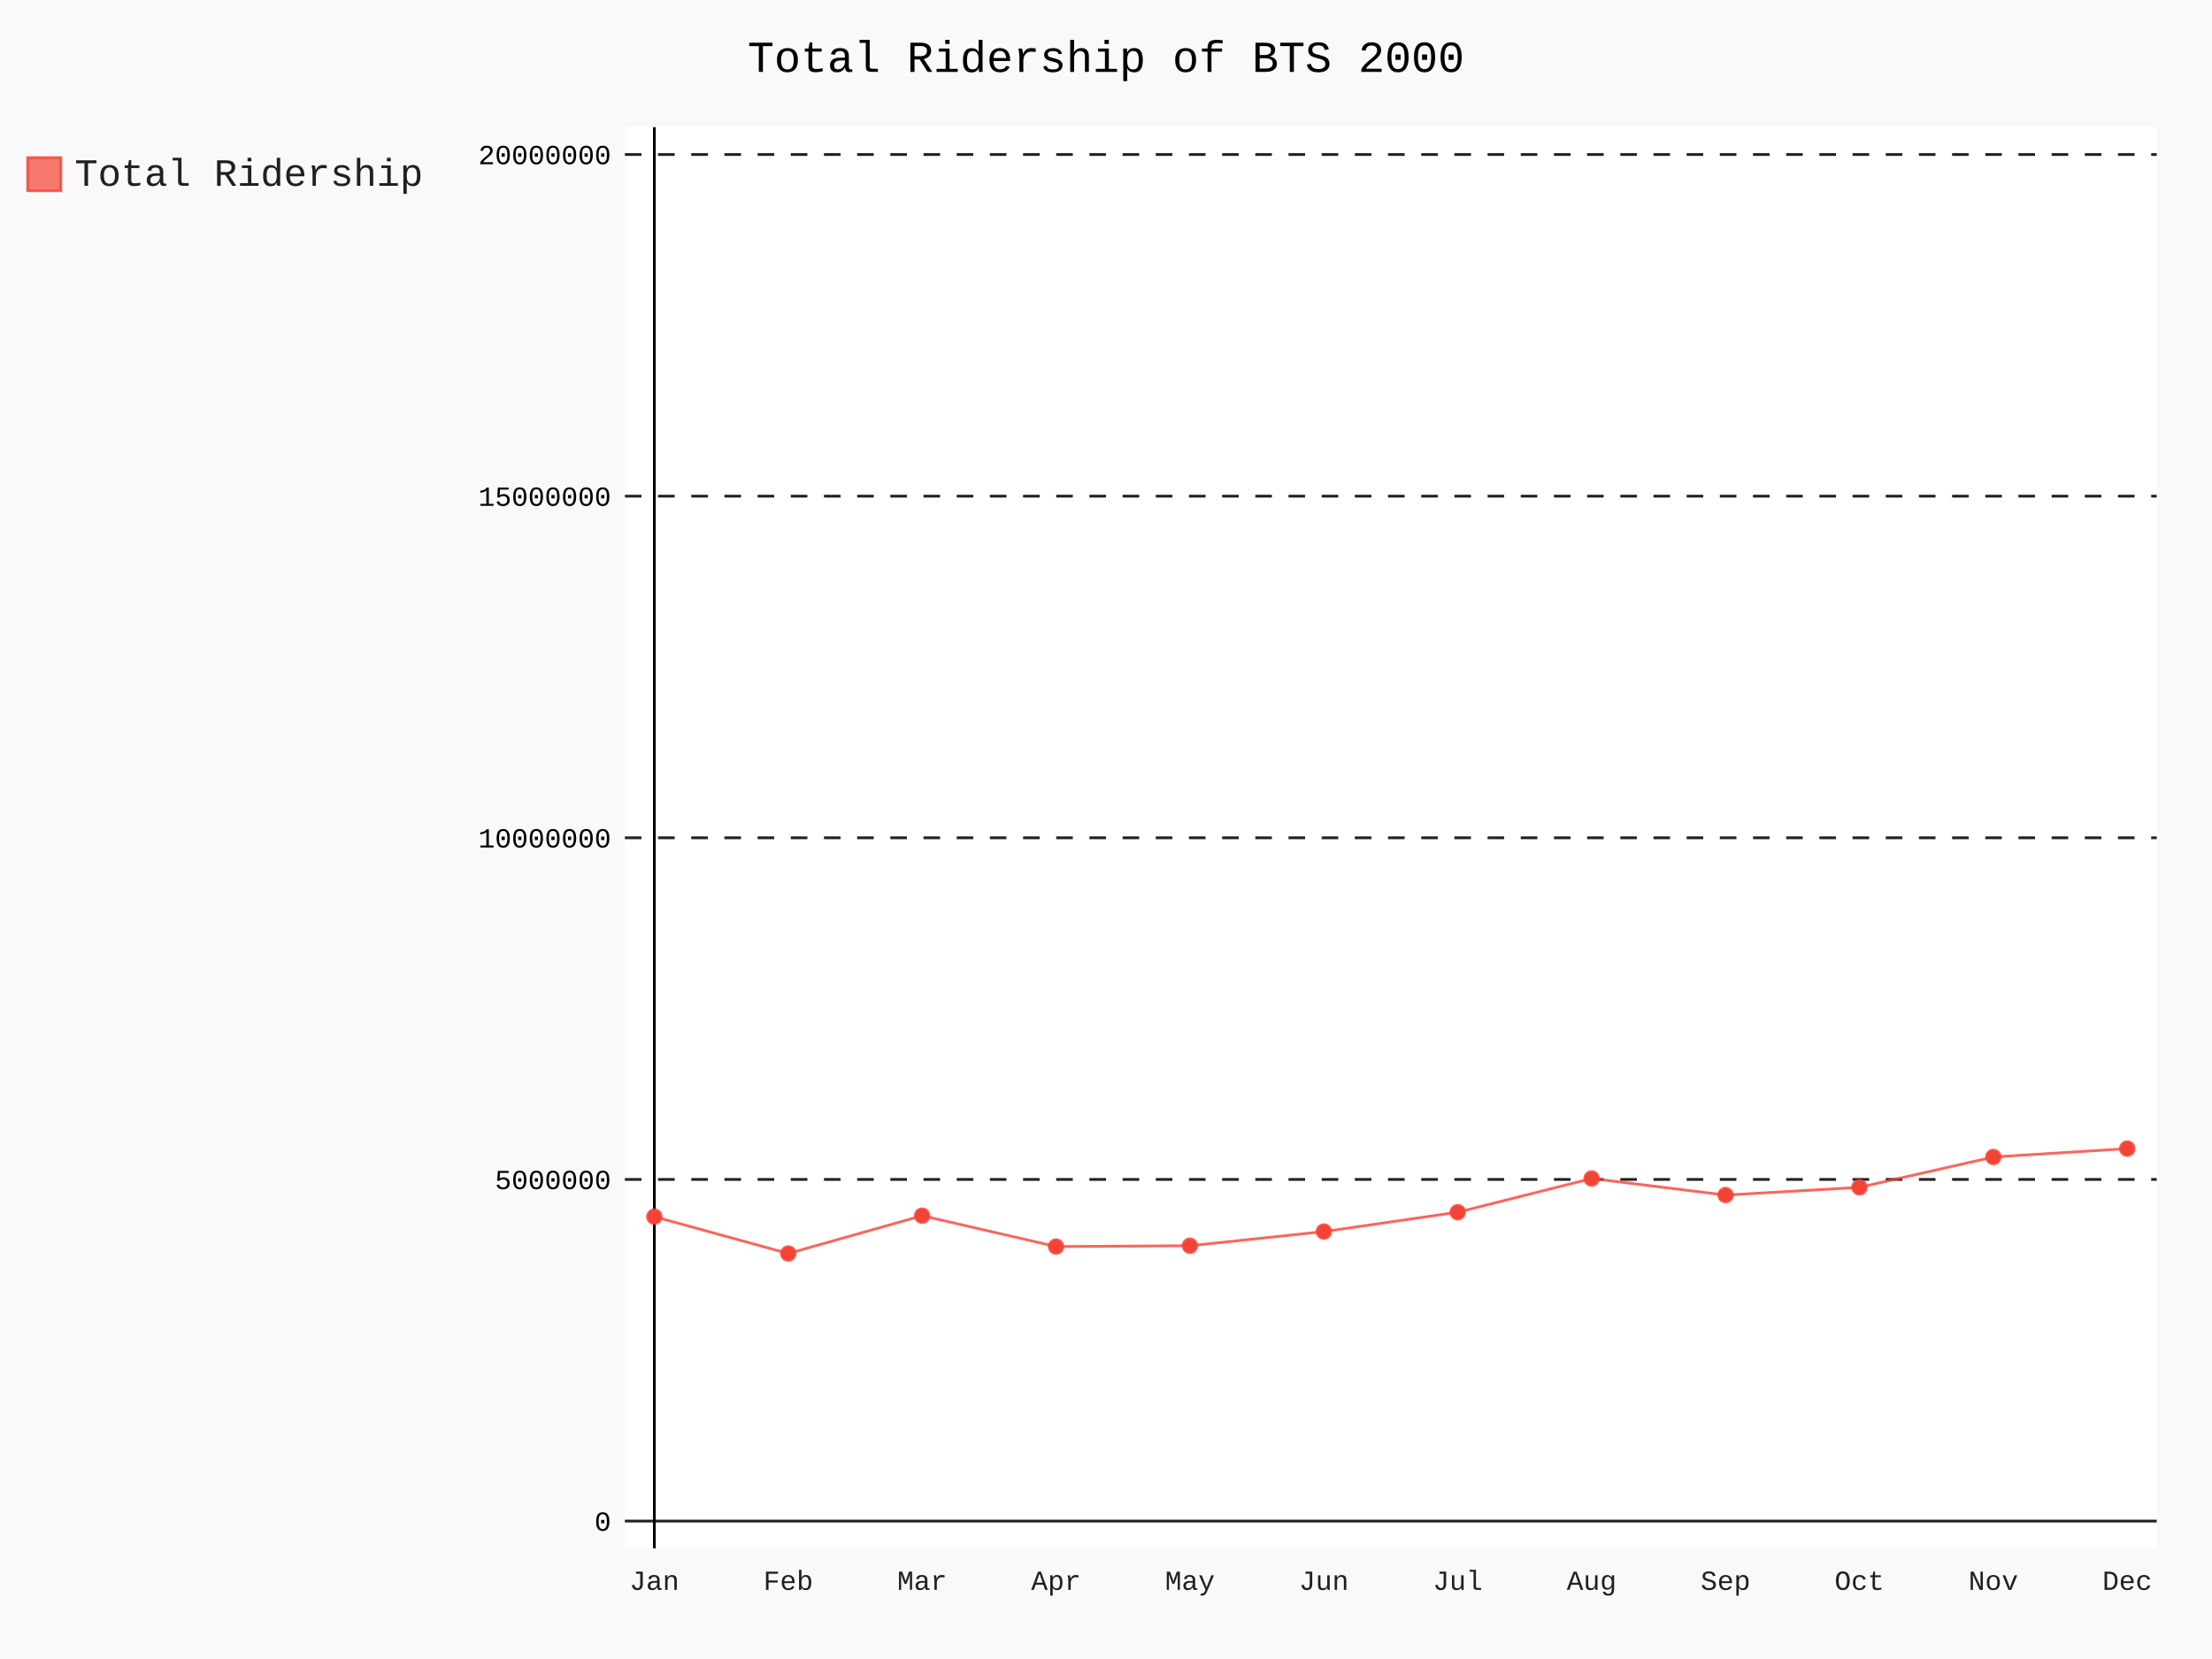
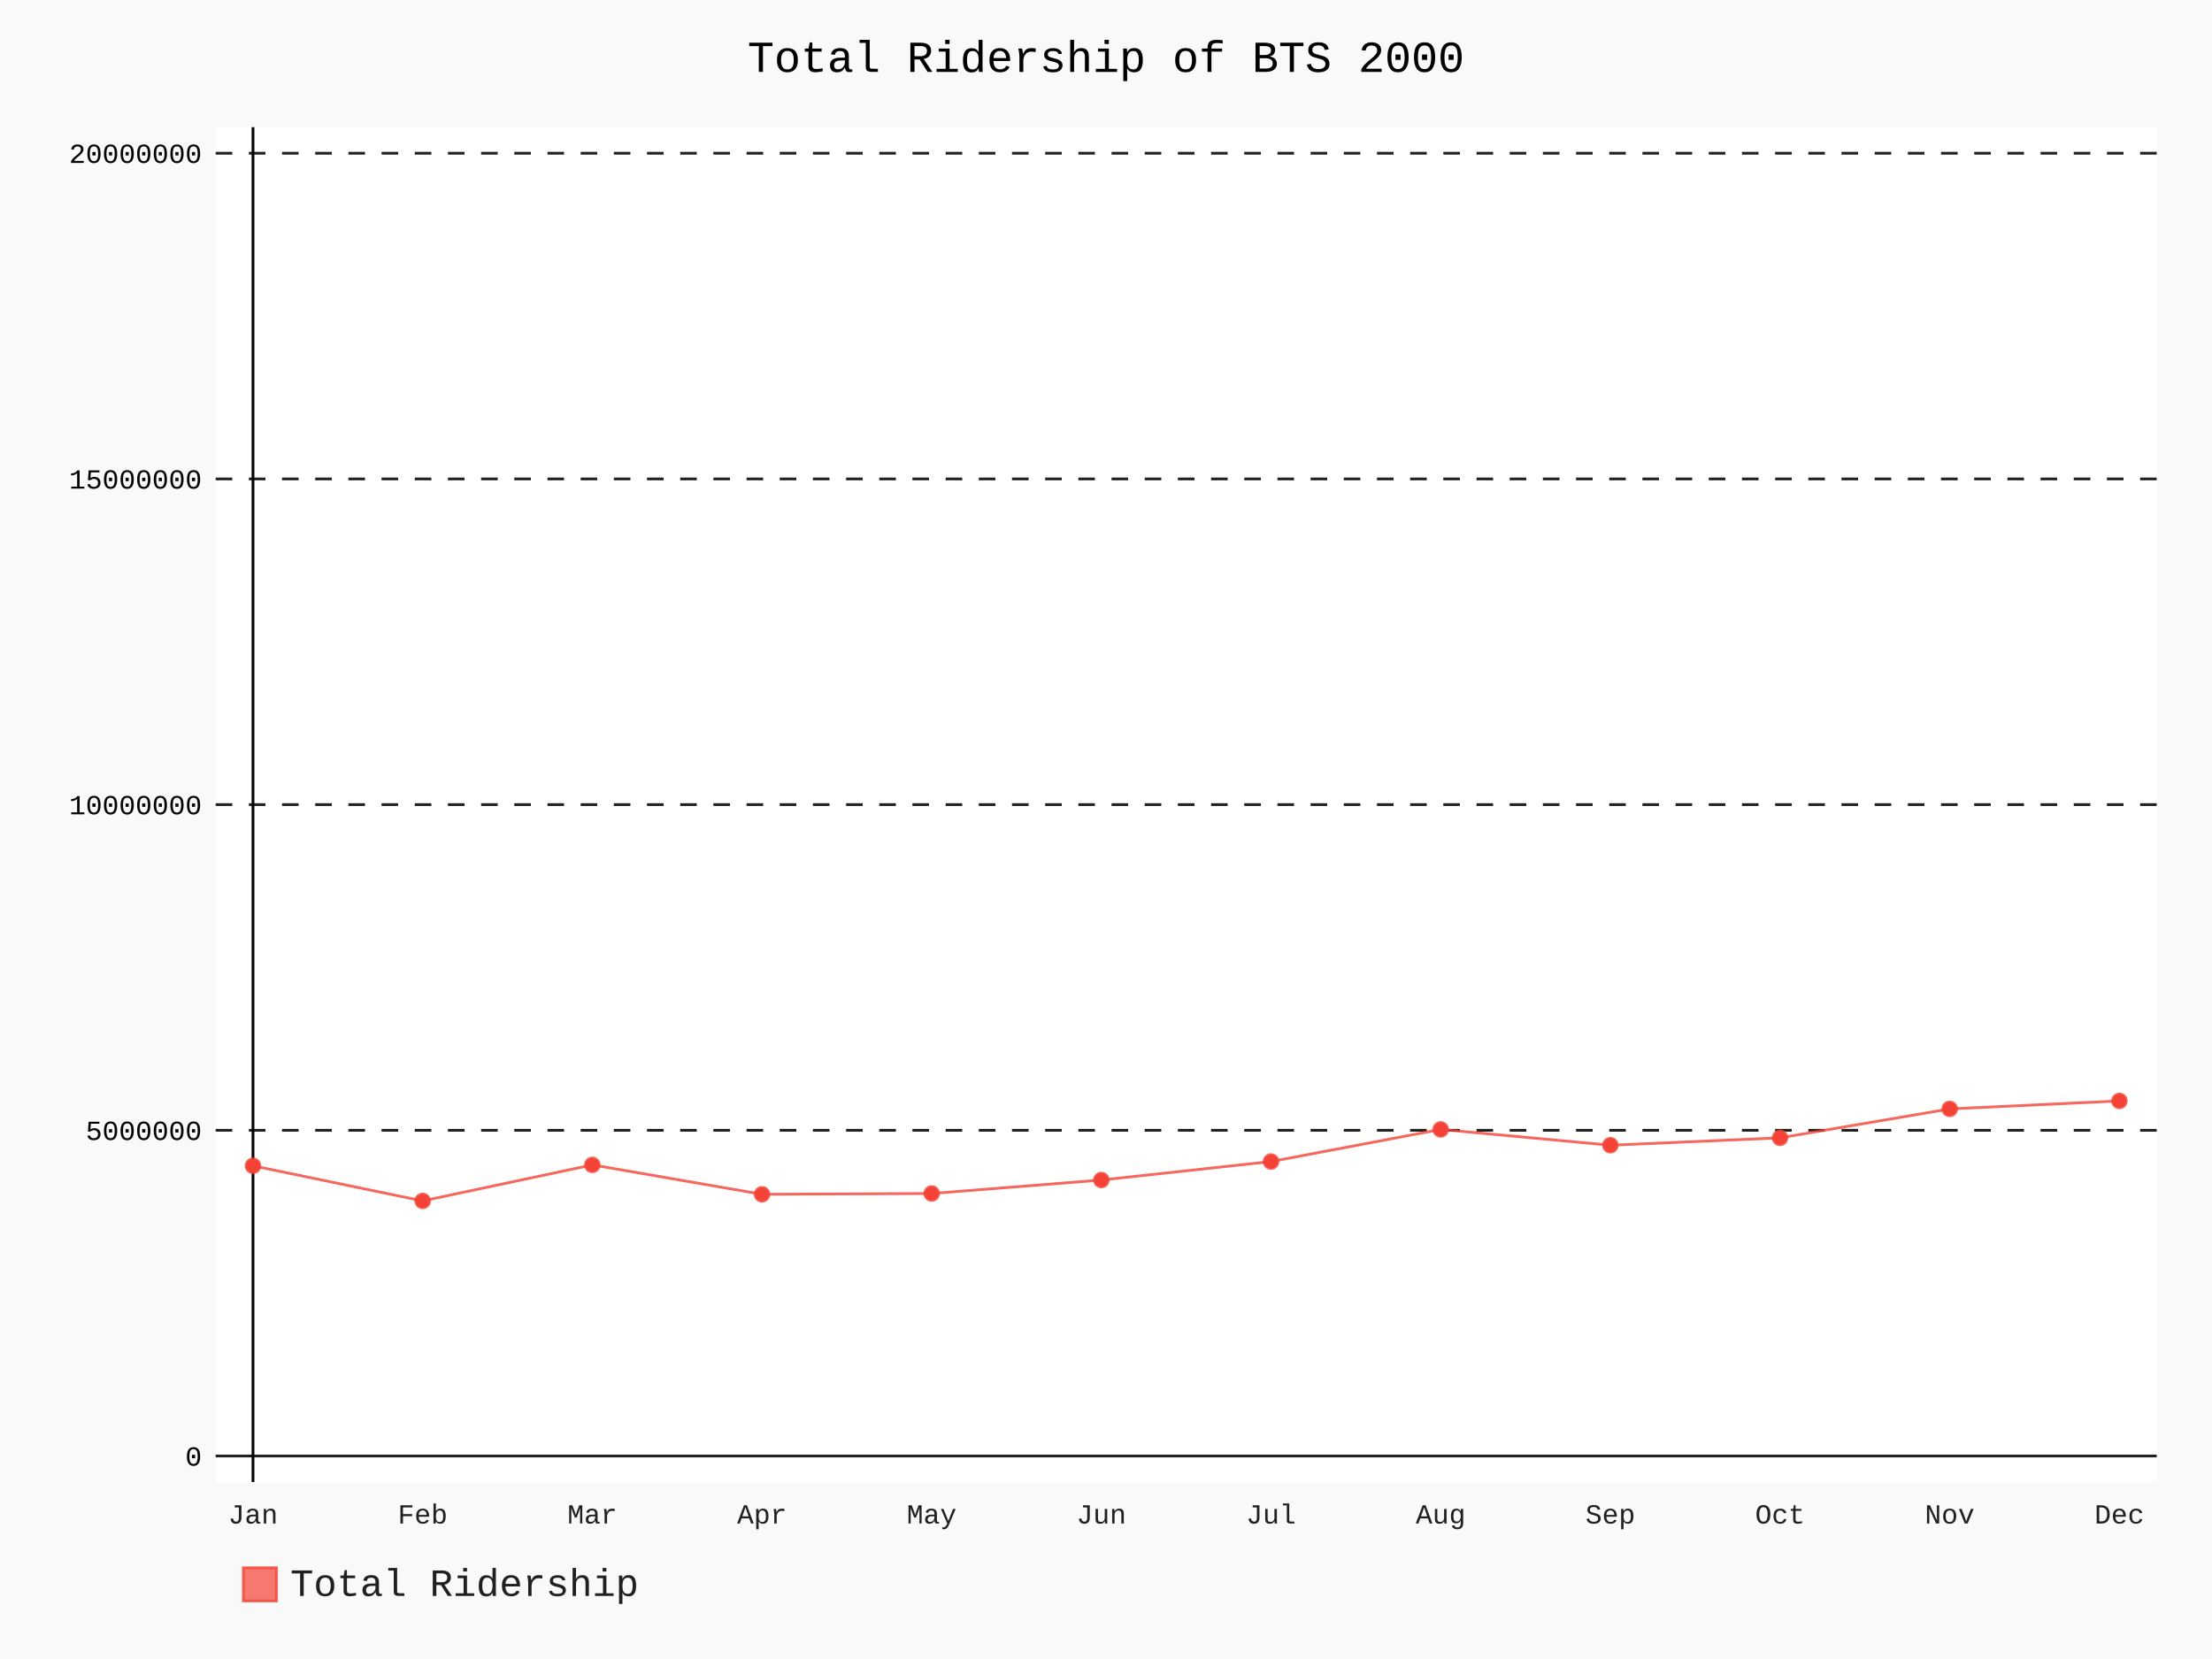
- <svg xmlns="http://www.w3.org/2000/svg" class="pygal-chart" id="chart-9cbae66d-8968-42ad-8c2d-bd5a664b7379" viewBox="0 0 800 600">
+ <svg xmlns="http://www.w3.org/2000/svg" class="pygal-chart" id="chart-7c2570ad-3e44-4966-856b-3fce9b288c51" viewBox="0 0 800 600">
  <defs>
-     <style type="text/css">#chart-9cbae66d-8968-42ad-8c2d-bd5a664b7379{-webkit-user-select:none;-webkit-font-smoothing:antialiased;font-family:Consolas,"Liberation Mono",Menlo,Courier,monospace}#chart-9cbae66d-8968-42ad-8c2d-bd5a664b7379 .title{font-family:Consolas,"Liberation Mono",Menlo,Courier,monospace;font-size:16px}#chart-9cbae66d-8968-42ad-8c2d-bd5a664b7379 .legends .legend text{font-family:Consolas,"Liberation Mono",Menlo,Courier,monospace;font-size:14px}#chart-9cbae66d-8968-42ad-8c2d-bd5a664b7379 .axis text{font-family:Consolas,"Liberation Mono",Menlo,Courier,monospace;font-size:10px}#chart-9cbae66d-8968-42ad-8c2d-bd5a664b7379 .axis text.major{font-family:Consolas,"Liberation Mono",Menlo,Courier,monospace;font-size:10px}#chart-9cbae66d-8968-42ad-8c2d-bd5a664b7379 .text-overlay text.value{font-family:Consolas,"Liberation Mono",Menlo,Courier,monospace;font-size:16px}#chart-9cbae66d-8968-42ad-8c2d-bd5a664b7379 .text-overlay text.label{font-family:Consolas,"Liberation Mono",Menlo,Courier,monospace;font-size:10px}#chart-9cbae66d-8968-42ad-8c2d-bd5a664b7379 .tooltip{font-family:Consolas,"Liberation Mono",Menlo,Courier,monospace;font-size:14px}#chart-9cbae66d-8968-42ad-8c2d-bd5a664b7379 text.no_data{font-family:Consolas,"Liberation Mono",Menlo,Courier,monospace;font-size:64px}
- #chart-9cbae66d-8968-42ad-8c2d-bd5a664b7379{background-color:rgba(249,249,249,1)}#chart-9cbae66d-8968-42ad-8c2d-bd5a664b7379 path,#chart-9cbae66d-8968-42ad-8c2d-bd5a664b7379 line,#chart-9cbae66d-8968-42ad-8c2d-bd5a664b7379 rect,#chart-9cbae66d-8968-42ad-8c2d-bd5a664b7379 circle{-webkit-transition:150ms;-moz-transition:150ms;transition:150ms}#chart-9cbae66d-8968-42ad-8c2d-bd5a664b7379 .graph &gt; .background{fill:rgba(249,249,249,1)}#chart-9cbae66d-8968-42ad-8c2d-bd5a664b7379 .plot &gt; .background{fill:rgba(255,255,255,1)}#chart-9cbae66d-8968-42ad-8c2d-bd5a664b7379 .graph{fill:rgba(0,0,0,.87)}#chart-9cbae66d-8968-42ad-8c2d-bd5a664b7379 text.no_data{fill:rgba(0,0,0,1)}#chart-9cbae66d-8968-42ad-8c2d-bd5a664b7379 .title{fill:rgba(0,0,0,1)}#chart-9cbae66d-8968-42ad-8c2d-bd5a664b7379 .legends .legend text{fill:rgba(0,0,0,.87)}#chart-9cbae66d-8968-42ad-8c2d-bd5a664b7379 .legends .legend:hover text{fill:rgba(0,0,0,1)}#chart-9cbae66d-8968-42ad-8c2d-bd5a664b7379 .axis .line{stroke:rgba(0,0,0,1)}#chart-9cbae66d-8968-42ad-8c2d-bd5a664b7379 .axis .guide.line{stroke:rgba(0,0,0,.54)}#chart-9cbae66d-8968-42ad-8c2d-bd5a664b7379 .axis .major.line{stroke:rgba(0,0,0,.87)}#chart-9cbae66d-8968-42ad-8c2d-bd5a664b7379 .axis text.major{fill:rgba(0,0,0,1)}#chart-9cbae66d-8968-42ad-8c2d-bd5a664b7379 .axis.y .guides:hover .guide.line,#chart-9cbae66d-8968-42ad-8c2d-bd5a664b7379 .line-graph .axis.x .guides:hover .guide.line,#chart-9cbae66d-8968-42ad-8c2d-bd5a664b7379 .stackedline-graph .axis.x .guides:hover .guide.line,#chart-9cbae66d-8968-42ad-8c2d-bd5a664b7379 .xy-graph .axis.x .guides:hover .guide.line{stroke:rgba(0,0,0,1)}#chart-9cbae66d-8968-42ad-8c2d-bd5a664b7379 .axis .guides:hover text{fill:rgba(0,0,0,1)}#chart-9cbae66d-8968-42ad-8c2d-bd5a664b7379 .reactive{fill-opacity:.7;stroke-opacity:.8}#chart-9cbae66d-8968-42ad-8c2d-bd5a664b7379 .ci{stroke:rgba(0,0,0,.87)}#chart-9cbae66d-8968-42ad-8c2d-bd5a664b7379 .reactive.active,#chart-9cbae66d-8968-42ad-8c2d-bd5a664b7379 .active .reactive{fill-opacity:.8;stroke-opacity:.9;stroke-width:4}#chart-9cbae66d-8968-42ad-8c2d-bd5a664b7379 .ci .reactive.active{stroke-width:1.5}#chart-9cbae66d-8968-42ad-8c2d-bd5a664b7379 .series text{fill:rgba(0,0,0,1)}#chart-9cbae66d-8968-42ad-8c2d-bd5a664b7379 .tooltip rect{fill:rgba(255,255,255,1);stroke:rgba(0,0,0,1);-webkit-transition:opacity 150ms;-moz-transition:opacity 150ms;transition:opacity 150ms}#chart-9cbae66d-8968-42ad-8c2d-bd5a664b7379 .tooltip .label{fill:rgba(0,0,0,.87)}#chart-9cbae66d-8968-42ad-8c2d-bd5a664b7379 .tooltip .label{fill:rgba(0,0,0,.87)}#chart-9cbae66d-8968-42ad-8c2d-bd5a664b7379 .tooltip .legend{font-size:.8em;fill:rgba(0,0,0,.54)}#chart-9cbae66d-8968-42ad-8c2d-bd5a664b7379 .tooltip .x_label{font-size:.6em;fill:rgba(0,0,0,1)}#chart-9cbae66d-8968-42ad-8c2d-bd5a664b7379 .tooltip .xlink{font-size:.5em;text-decoration:underline}#chart-9cbae66d-8968-42ad-8c2d-bd5a664b7379 .tooltip .value{font-size:1.5em}#chart-9cbae66d-8968-42ad-8c2d-bd5a664b7379 .bound{font-size:.5em}#chart-9cbae66d-8968-42ad-8c2d-bd5a664b7379 .max-value{font-size:.75em;fill:rgba(0,0,0,.54)}#chart-9cbae66d-8968-42ad-8c2d-bd5a664b7379 .map-element{fill:rgba(255,255,255,1);stroke:rgba(0,0,0,.54) !important}#chart-9cbae66d-8968-42ad-8c2d-bd5a664b7379 .map-element .reactive{fill-opacity:inherit;stroke-opacity:inherit}#chart-9cbae66d-8968-42ad-8c2d-bd5a664b7379 .color-0,#chart-9cbae66d-8968-42ad-8c2d-bd5a664b7379 .color-0 a:visited{stroke:#F44336;fill:#F44336}#chart-9cbae66d-8968-42ad-8c2d-bd5a664b7379 .text-overlay .color-0 text{fill:black}
- #chart-9cbae66d-8968-42ad-8c2d-bd5a664b7379 text.no_data{text-anchor:middle}#chart-9cbae66d-8968-42ad-8c2d-bd5a664b7379 .guide.line{fill:none}#chart-9cbae66d-8968-42ad-8c2d-bd5a664b7379 .centered{text-anchor:middle}#chart-9cbae66d-8968-42ad-8c2d-bd5a664b7379 .title{text-anchor:middle}#chart-9cbae66d-8968-42ad-8c2d-bd5a664b7379 .legends .legend text{fill-opacity:1}#chart-9cbae66d-8968-42ad-8c2d-bd5a664b7379 .axis.x text{text-anchor:middle}#chart-9cbae66d-8968-42ad-8c2d-bd5a664b7379 .axis.x:not(.web) text[transform]{text-anchor:start}#chart-9cbae66d-8968-42ad-8c2d-bd5a664b7379 .axis.x:not(.web) text[transform].backwards{text-anchor:end}#chart-9cbae66d-8968-42ad-8c2d-bd5a664b7379 .axis.y text{text-anchor:end}#chart-9cbae66d-8968-42ad-8c2d-bd5a664b7379 .axis.y text[transform].backwards{text-anchor:start}#chart-9cbae66d-8968-42ad-8c2d-bd5a664b7379 .axis.y2 text{text-anchor:start}#chart-9cbae66d-8968-42ad-8c2d-bd5a664b7379 .axis.y2 text[transform].backwards{text-anchor:end}#chart-9cbae66d-8968-42ad-8c2d-bd5a664b7379 .axis .guide.line{stroke-dasharray:4,4}#chart-9cbae66d-8968-42ad-8c2d-bd5a664b7379 .axis .major.guide.line{stroke-dasharray:6,6}#chart-9cbae66d-8968-42ad-8c2d-bd5a664b7379 .horizontal .axis.y .guide.line,#chart-9cbae66d-8968-42ad-8c2d-bd5a664b7379 .horizontal .axis.y2 .guide.line,#chart-9cbae66d-8968-42ad-8c2d-bd5a664b7379 .vertical .axis.x .guide.line{opacity:0}#chart-9cbae66d-8968-42ad-8c2d-bd5a664b7379 .horizontal .axis.always_show .guide.line,#chart-9cbae66d-8968-42ad-8c2d-bd5a664b7379 .vertical .axis.always_show .guide.line{opacity:1 !important}#chart-9cbae66d-8968-42ad-8c2d-bd5a664b7379 .axis.y .guides:hover .guide.line,#chart-9cbae66d-8968-42ad-8c2d-bd5a664b7379 .axis.y2 .guides:hover .guide.line,#chart-9cbae66d-8968-42ad-8c2d-bd5a664b7379 .axis.x .guides:hover .guide.line{opacity:1}#chart-9cbae66d-8968-42ad-8c2d-bd5a664b7379 .axis .guides:hover text{opacity:1}#chart-9cbae66d-8968-42ad-8c2d-bd5a664b7379 .nofill{fill:none}#chart-9cbae66d-8968-42ad-8c2d-bd5a664b7379 .subtle-fill{fill-opacity:.2}#chart-9cbae66d-8968-42ad-8c2d-bd5a664b7379 .dot{stroke-width:1px;fill-opacity:1}#chart-9cbae66d-8968-42ad-8c2d-bd5a664b7379 .dot.active{stroke-width:5px}#chart-9cbae66d-8968-42ad-8c2d-bd5a664b7379 .dot.negative{fill:transparent}#chart-9cbae66d-8968-42ad-8c2d-bd5a664b7379 text,#chart-9cbae66d-8968-42ad-8c2d-bd5a664b7379 tspan{stroke:none !important}#chart-9cbae66d-8968-42ad-8c2d-bd5a664b7379 .series text.active{opacity:1}#chart-9cbae66d-8968-42ad-8c2d-bd5a664b7379 .tooltip rect{fill-opacity:.95;stroke-width:.5}#chart-9cbae66d-8968-42ad-8c2d-bd5a664b7379 .tooltip text{fill-opacity:1}#chart-9cbae66d-8968-42ad-8c2d-bd5a664b7379 .showable{visibility:hidden}#chart-9cbae66d-8968-42ad-8c2d-bd5a664b7379 .showable.shown{visibility:visible}#chart-9cbae66d-8968-42ad-8c2d-bd5a664b7379 .gauge-background{fill:rgba(229,229,229,1);stroke:none}#chart-9cbae66d-8968-42ad-8c2d-bd5a664b7379 .bg-lines{stroke:rgba(249,249,249,1);stroke-width:2px}</style>
+     <style type="text/css">#chart-7c2570ad-3e44-4966-856b-3fce9b288c51{-webkit-user-select:none;-webkit-font-smoothing:antialiased;font-family:Consolas,"Liberation Mono",Menlo,Courier,monospace}#chart-7c2570ad-3e44-4966-856b-3fce9b288c51 .title{font-family:Consolas,"Liberation Mono",Menlo,Courier,monospace;font-size:16px}#chart-7c2570ad-3e44-4966-856b-3fce9b288c51 .legends .legend text{font-family:Consolas,"Liberation Mono",Menlo,Courier,monospace;font-size:14px}#chart-7c2570ad-3e44-4966-856b-3fce9b288c51 .axis text{font-family:Consolas,"Liberation Mono",Menlo,Courier,monospace;font-size:10px}#chart-7c2570ad-3e44-4966-856b-3fce9b288c51 .axis text.major{font-family:Consolas,"Liberation Mono",Menlo,Courier,monospace;font-size:10px}#chart-7c2570ad-3e44-4966-856b-3fce9b288c51 .text-overlay text.value{font-family:Consolas,"Liberation Mono",Menlo,Courier,monospace;font-size:16px}#chart-7c2570ad-3e44-4966-856b-3fce9b288c51 .text-overlay text.label{font-family:Consolas,"Liberation Mono",Menlo,Courier,monospace;font-size:10px}#chart-7c2570ad-3e44-4966-856b-3fce9b288c51 .tooltip{font-family:Consolas,"Liberation Mono",Menlo,Courier,monospace;font-size:14px}#chart-7c2570ad-3e44-4966-856b-3fce9b288c51 text.no_data{font-family:Consolas,"Liberation Mono",Menlo,Courier,monospace;font-size:64px}
+ #chart-7c2570ad-3e44-4966-856b-3fce9b288c51{background-color:rgba(249,249,249,1)}#chart-7c2570ad-3e44-4966-856b-3fce9b288c51 path,#chart-7c2570ad-3e44-4966-856b-3fce9b288c51 line,#chart-7c2570ad-3e44-4966-856b-3fce9b288c51 rect,#chart-7c2570ad-3e44-4966-856b-3fce9b288c51 circle{-webkit-transition:150ms;-moz-transition:150ms;transition:150ms}#chart-7c2570ad-3e44-4966-856b-3fce9b288c51 .graph &gt; .background{fill:rgba(249,249,249,1)}#chart-7c2570ad-3e44-4966-856b-3fce9b288c51 .plot &gt; .background{fill:rgba(255,255,255,1)}#chart-7c2570ad-3e44-4966-856b-3fce9b288c51 .graph{fill:rgba(0,0,0,.87)}#chart-7c2570ad-3e44-4966-856b-3fce9b288c51 text.no_data{fill:rgba(0,0,0,1)}#chart-7c2570ad-3e44-4966-856b-3fce9b288c51 .title{fill:rgba(0,0,0,1)}#chart-7c2570ad-3e44-4966-856b-3fce9b288c51 .legends .legend text{fill:rgba(0,0,0,.87)}#chart-7c2570ad-3e44-4966-856b-3fce9b288c51 .legends .legend:hover text{fill:rgba(0,0,0,1)}#chart-7c2570ad-3e44-4966-856b-3fce9b288c51 .axis .line{stroke:rgba(0,0,0,1)}#chart-7c2570ad-3e44-4966-856b-3fce9b288c51 .axis .guide.line{stroke:rgba(0,0,0,.54)}#chart-7c2570ad-3e44-4966-856b-3fce9b288c51 .axis .major.line{stroke:rgba(0,0,0,.87)}#chart-7c2570ad-3e44-4966-856b-3fce9b288c51 .axis text.major{fill:rgba(0,0,0,1)}#chart-7c2570ad-3e44-4966-856b-3fce9b288c51 .axis.y .guides:hover .guide.line,#chart-7c2570ad-3e44-4966-856b-3fce9b288c51 .line-graph .axis.x .guides:hover .guide.line,#chart-7c2570ad-3e44-4966-856b-3fce9b288c51 .stackedline-graph .axis.x .guides:hover .guide.line,#chart-7c2570ad-3e44-4966-856b-3fce9b288c51 .xy-graph .axis.x .guides:hover .guide.line{stroke:rgba(0,0,0,1)}#chart-7c2570ad-3e44-4966-856b-3fce9b288c51 .axis .guides:hover text{fill:rgba(0,0,0,1)}#chart-7c2570ad-3e44-4966-856b-3fce9b288c51 .reactive{fill-opacity:.7;stroke-opacity:.8}#chart-7c2570ad-3e44-4966-856b-3fce9b288c51 .ci{stroke:rgba(0,0,0,.87)}#chart-7c2570ad-3e44-4966-856b-3fce9b288c51 .reactive.active,#chart-7c2570ad-3e44-4966-856b-3fce9b288c51 .active .reactive{fill-opacity:.8;stroke-opacity:.9;stroke-width:4}#chart-7c2570ad-3e44-4966-856b-3fce9b288c51 .ci .reactive.active{stroke-width:1.5}#chart-7c2570ad-3e44-4966-856b-3fce9b288c51 .series text{fill:rgba(0,0,0,1)}#chart-7c2570ad-3e44-4966-856b-3fce9b288c51 .tooltip rect{fill:rgba(255,255,255,1);stroke:rgba(0,0,0,1);-webkit-transition:opacity 150ms;-moz-transition:opacity 150ms;transition:opacity 150ms}#chart-7c2570ad-3e44-4966-856b-3fce9b288c51 .tooltip .label{fill:rgba(0,0,0,.87)}#chart-7c2570ad-3e44-4966-856b-3fce9b288c51 .tooltip .label{fill:rgba(0,0,0,.87)}#chart-7c2570ad-3e44-4966-856b-3fce9b288c51 .tooltip .legend{font-size:.8em;fill:rgba(0,0,0,.54)}#chart-7c2570ad-3e44-4966-856b-3fce9b288c51 .tooltip .x_label{font-size:.6em;fill:rgba(0,0,0,1)}#chart-7c2570ad-3e44-4966-856b-3fce9b288c51 .tooltip .xlink{font-size:.5em;text-decoration:underline}#chart-7c2570ad-3e44-4966-856b-3fce9b288c51 .tooltip .value{font-size:1.5em}#chart-7c2570ad-3e44-4966-856b-3fce9b288c51 .bound{font-size:.5em}#chart-7c2570ad-3e44-4966-856b-3fce9b288c51 .max-value{font-size:.75em;fill:rgba(0,0,0,.54)}#chart-7c2570ad-3e44-4966-856b-3fce9b288c51 .map-element{fill:rgba(255,255,255,1);stroke:rgba(0,0,0,.54) !important}#chart-7c2570ad-3e44-4966-856b-3fce9b288c51 .map-element .reactive{fill-opacity:inherit;stroke-opacity:inherit}#chart-7c2570ad-3e44-4966-856b-3fce9b288c51 .color-0,#chart-7c2570ad-3e44-4966-856b-3fce9b288c51 .color-0 a:visited{stroke:#F44336;fill:#F44336}#chart-7c2570ad-3e44-4966-856b-3fce9b288c51 .text-overlay .color-0 text{fill:black}
+ #chart-7c2570ad-3e44-4966-856b-3fce9b288c51 text.no_data{text-anchor:middle}#chart-7c2570ad-3e44-4966-856b-3fce9b288c51 .guide.line{fill:none}#chart-7c2570ad-3e44-4966-856b-3fce9b288c51 .centered{text-anchor:middle}#chart-7c2570ad-3e44-4966-856b-3fce9b288c51 .title{text-anchor:middle}#chart-7c2570ad-3e44-4966-856b-3fce9b288c51 .legends .legend text{fill-opacity:1}#chart-7c2570ad-3e44-4966-856b-3fce9b288c51 .axis.x text{text-anchor:middle}#chart-7c2570ad-3e44-4966-856b-3fce9b288c51 .axis.x:not(.web) text[transform]{text-anchor:start}#chart-7c2570ad-3e44-4966-856b-3fce9b288c51 .axis.x:not(.web) text[transform].backwards{text-anchor:end}#chart-7c2570ad-3e44-4966-856b-3fce9b288c51 .axis.y text{text-anchor:end}#chart-7c2570ad-3e44-4966-856b-3fce9b288c51 .axis.y text[transform].backwards{text-anchor:start}#chart-7c2570ad-3e44-4966-856b-3fce9b288c51 .axis.y2 text{text-anchor:start}#chart-7c2570ad-3e44-4966-856b-3fce9b288c51 .axis.y2 text[transform].backwards{text-anchor:end}#chart-7c2570ad-3e44-4966-856b-3fce9b288c51 .axis .guide.line{stroke-dasharray:4,4}#chart-7c2570ad-3e44-4966-856b-3fce9b288c51 .axis .major.guide.line{stroke-dasharray:6,6}#chart-7c2570ad-3e44-4966-856b-3fce9b288c51 .horizontal .axis.y .guide.line,#chart-7c2570ad-3e44-4966-856b-3fce9b288c51 .horizontal .axis.y2 .guide.line,#chart-7c2570ad-3e44-4966-856b-3fce9b288c51 .vertical .axis.x .guide.line{opacity:0}#chart-7c2570ad-3e44-4966-856b-3fce9b288c51 .horizontal .axis.always_show .guide.line,#chart-7c2570ad-3e44-4966-856b-3fce9b288c51 .vertical .axis.always_show .guide.line{opacity:1 !important}#chart-7c2570ad-3e44-4966-856b-3fce9b288c51 .axis.y .guides:hover .guide.line,#chart-7c2570ad-3e44-4966-856b-3fce9b288c51 .axis.y2 .guides:hover .guide.line,#chart-7c2570ad-3e44-4966-856b-3fce9b288c51 .axis.x .guides:hover .guide.line{opacity:1}#chart-7c2570ad-3e44-4966-856b-3fce9b288c51 .axis .guides:hover text{opacity:1}#chart-7c2570ad-3e44-4966-856b-3fce9b288c51 .nofill{fill:none}#chart-7c2570ad-3e44-4966-856b-3fce9b288c51 .subtle-fill{fill-opacity:.2}#chart-7c2570ad-3e44-4966-856b-3fce9b288c51 .dot{stroke-width:1px;fill-opacity:1}#chart-7c2570ad-3e44-4966-856b-3fce9b288c51 .dot.active{stroke-width:5px}#chart-7c2570ad-3e44-4966-856b-3fce9b288c51 .dot.negative{fill:transparent}#chart-7c2570ad-3e44-4966-856b-3fce9b288c51 text,#chart-7c2570ad-3e44-4966-856b-3fce9b288c51 tspan{stroke:none !important}#chart-7c2570ad-3e44-4966-856b-3fce9b288c51 .series text.active{opacity:1}#chart-7c2570ad-3e44-4966-856b-3fce9b288c51 .tooltip rect{fill-opacity:.95;stroke-width:.5}#chart-7c2570ad-3e44-4966-856b-3fce9b288c51 .tooltip text{fill-opacity:1}#chart-7c2570ad-3e44-4966-856b-3fce9b288c51 .showable{visibility:hidden}#chart-7c2570ad-3e44-4966-856b-3fce9b288c51 .showable.shown{visibility:visible}#chart-7c2570ad-3e44-4966-856b-3fce9b288c51 .gauge-background{fill:rgba(229,229,229,1);stroke:none}#chart-7c2570ad-3e44-4966-856b-3fce9b288c51 .bg-lines{stroke:rgba(249,249,249,1);stroke-width:2px}</style>
  </defs>
  <g class="graph line-graph vertical">
    <rect class="background" height="600" width="800" x="0" y="0" />
-     <g class="plot" transform="translate(226, 46)">
-       <rect class="background" height="514" width="554.0" x="0" y="0" />
+     <g class="plot" transform="translate(78, 46)">
+       <rect class="background" height="490.0" width="702.0" x="0" y="0" />
      <g class="axis y always_show">
        <g class="guides">
-           <path class="axis major line" d="M0 504.115 h554" />
-           <text class="major" x="-5" y="507.615">0</text>
+           <path class="axis major line" d="M0 480.577 h702" />
+           <text class="major" x="-5" y="484.077">0</text>
        </g>
        <g class="guides">
-           <path class="major guide line" d="M0 380.558 h554" />
-           <text class="major" x="-5" y="384.058">5000000</text>
+           <path class="major guide line" d="M0 362.788 h702" />
+           <text class="major" x="-5" y="366.288">5000000</text>
        </g>
        <g class="guides">
-           <path class="major guide line" d="M0 257 h554" />
-           <text class="major" x="-5" y="260.5">10000000</text>
+           <path class="major guide line" d="M0 245 h702" />
+           <text class="major" x="-5" y="248.5">10000000</text>
        </g>
        <g class="guides">
-           <path class="major guide line" d="M0 133.442 h554" />
-           <text class="major" x="-5" y="136.942">15000000</text>
+           <path class="major guide line" d="M0 127.212 h702" />
+           <text class="major" x="-5" y="130.712">15000000</text>
        </g>
        <g class="guides">
-           <path class="major guide line" d="M0 9.885 h554" />
-           <text class="major" x="-5" y="13.385">20000000</text>
+           <path class="major guide line" d="M0 9.423 h702" />
+           <text class="major" x="-5" y="12.923">20000000</text>
        </g>
      </g>
      <g class="axis x">
        <g class="guides">
-           <path class="line" d="M10.654 0 v514" />
-           <text class="" x="10.654" y="529.0">Jan</text>
+           <path class="line" d="M13.5 0 v490" />
+           <text class="" x="13.5" y="505.0">Jan</text>
        </g>
        <g class="guides">
-           <path class="guide line" d="M59.08 0 v514" />
-           <text class="" x="59.08" y="529.0">Feb</text>
+           <path class="guide line" d="M74.864 0 v490" />
+           <text class="" x="74.864" y="505.0">Feb</text>
        </g>
        <g class="guides">
-           <path class="guide line" d="M107.507 0 v514" />
-           <text class="" x="107.507" y="529.0">Mar</text>
+           <path class="guide line" d="M136.227 0 v490" />
+           <text class="" x="136.227" y="505.0">Mar</text>
        </g>
        <g class="guides">
-           <path class="guide line" d="M155.934 0 v514" />
-           <text class="" x="155.934" y="529.0">Apr</text>
+           <path class="guide line" d="M197.591 0 v490" />
+           <text class="" x="197.591" y="505.0">Apr</text>
        </g>
        <g class="guides">
-           <path class="guide line" d="M204.36 0 v514" />
-           <text class="" x="204.36" y="529.0">May</text>
+           <path class="guide line" d="M258.955 0 v490" />
+           <text class="" x="258.955" y="505.0">May</text>
        </g>
        <g class="guides">
-           <path class="guide line" d="M252.787 0 v514" />
-           <text class="" x="252.787" y="529.0">Jun</text>
+           <path class="guide line" d="M320.318 0 v490" />
+           <text class="" x="320.318" y="505.0">Jun</text>
        </g>
        <g class="guides">
-           <path class="guide line" d="M301.213 0 v514" />
-           <text class="" x="301.213" y="529.0">Jul</text>
+           <path class="guide line" d="M381.682 0 v490" />
+           <text class="" x="381.682" y="505.0">Jul</text>
        </g>
        <g class="guides">
-           <path class="guide line" d="M349.64 0 v514" />
-           <text class="" x="349.64" y="529.0">Aug</text>
+           <path class="guide line" d="M443.045 0 v490" />
+           <text class="" x="443.045" y="505.0">Aug</text>
        </g>
        <g class="guides">
-           <path class="guide line" d="M398.066 0 v514" />
-           <text class="" x="398.066" y="529.0">Sep</text>
+           <path class="guide line" d="M504.409 0 v490" />
+           <text class="" x="504.409" y="505.0">Sep</text>
        </g>
        <g class="guides">
-           <path class="guide line" d="M446.493 0 v514" />
-           <text class="" x="446.493" y="529.0">Oct</text>
+           <path class="guide line" d="M565.773 0 v490" />
+           <text class="" x="565.773" y="505.0">Oct</text>
        </g>
        <g class="guides">
-           <path class="guide line" d="M494.92 0 v514" />
-           <text class="" x="494.92" y="529.0">Nov</text>
+           <path class="guide line" d="M627.136 0 v490" />
+           <text class="" x="627.136" y="505.0">Nov</text>
        </g>
        <g class="guides">
-           <path class="guide line" d="M543.346 0 v514" />
-           <text class="" x="543.346" y="529.0">Dec</text>
+           <path class="guide line" d="M688.5 0 v490" />
+           <text class="" x="688.5" y="505.0">Dec</text>
        </g>
      </g>
      <g class="series serie-0 color-0">
-         <path class="line reactive nofill" d="M10.654 394.027 L59.08 407.349 107.507 393.672 155.934 404.836 204.36 404.536 252.787 399.419 301.213 392.409 349.64 380.224 398.066 386.218 446.493 383.418 494.92 372.441 543.346 369.411" />
+         <path class="line reactive nofill" d="M13.5 375.629 L74.864 388.329 136.227 375.291 197.591 385.933 258.955 385.647 320.318 380.769 381.682 374.087 443.045 362.471 504.409 368.184 565.773 365.515 627.136 355.051 688.5 352.162" />
      </g>
    </g>
    <g class="titles">
      <text class="title plot_title" x="400.0" y="26">Total Ridership of BTS 2000</text>
    </g>
-     <g class="plot overlay" transform="translate(226, 46)">
+     <g class="plot overlay" transform="translate(78, 46)">
      <g class="series serie-0 color-0">
        <g class="dots">
-           <circle class="dot reactive tooltip-trigger" cx="10.654" cy="394.027" r="2.5" />
+           <circle class="dot reactive tooltip-trigger" cx="13.5" cy="375.629" r="2.5" />
        </g>
        <g class="dots">
-           <circle class="dot reactive tooltip-trigger" cx="59.08" cy="407.349" r="2.5" />
+           <circle class="dot reactive tooltip-trigger" cx="74.864" cy="388.329" r="2.5" />
        </g>
        <g class="dots">
-           <circle class="dot reactive tooltip-trigger" cx="107.507" cy="393.672" r="2.5" />
+           <circle class="dot reactive tooltip-trigger" cx="136.227" cy="375.291" r="2.5" />
        </g>
        <g class="dots">
-           <circle class="dot reactive tooltip-trigger" cx="155.934" cy="404.836" r="2.5" />
+           <circle class="dot reactive tooltip-trigger" cx="197.591" cy="385.933" r="2.5" />
        </g>
        <g class="dots">
-           <circle class="dot reactive tooltip-trigger" cx="204.36" cy="404.536" r="2.5" />
+           <circle class="dot reactive tooltip-trigger" cx="258.955" cy="385.647" r="2.5" />
        </g>
        <g class="dots">
-           <circle class="dot reactive tooltip-trigger" cx="252.787" cy="399.419" r="2.5" />
+           <circle class="dot reactive tooltip-trigger" cx="320.318" cy="380.769" r="2.5" />
        </g>
        <g class="dots">
-           <circle class="dot reactive tooltip-trigger" cx="301.213" cy="392.409" r="2.5" />
+           <circle class="dot reactive tooltip-trigger" cx="381.682" cy="374.087" r="2.5" />
        </g>
        <g class="dots">
-           <circle class="dot reactive tooltip-trigger" cx="349.64" cy="380.224" r="2.5" />
+           <circle class="dot reactive tooltip-trigger" cx="443.045" cy="362.471" r="2.5" />
        </g>
        <g class="dots">
-           <circle class="dot reactive tooltip-trigger" cx="398.066" cy="386.218" r="2.5" />
+           <circle class="dot reactive tooltip-trigger" cx="504.409" cy="368.184" r="2.5" />
        </g>
        <g class="dots">
-           <circle class="dot reactive tooltip-trigger" cx="446.493" cy="383.418" r="2.5" />
+           <circle class="dot reactive tooltip-trigger" cx="565.773" cy="365.515" r="2.5" />
        </g>
        <g class="dots">
-           <circle class="dot reactive tooltip-trigger" cx="494.92" cy="372.441" r="2.5" />
+           <circle class="dot reactive tooltip-trigger" cx="627.136" cy="355.051" r="2.5" />
        </g>
        <g class="dots">
-           <circle class="dot reactive tooltip-trigger" cx="543.346" cy="369.411" r="2.5" />
+           <circle class="dot reactive tooltip-trigger" cx="688.5" cy="352.162" r="2.5" />
        </g>
      </g>
    </g>
-     <g class="plot text-overlay" transform="translate(226, 46)">
+     <g class="plot text-overlay" transform="translate(78, 46)">
      <g class="series serie-0 color-0" />
    </g>
-     <g class="plot tooltip-overlay" transform="translate(226, 46)">
+     <g class="plot tooltip-overlay" transform="translate(78, 46)">
      <g class="tooltip" style="opacity: 0" transform="translate(0 0)">
        <rect class="tooltip-box" height="0" rx="0" ry="0" width="0" />
        <g class="text" />
      </g>
    </g>
-     <g class="legends" transform="translate(10, 56)">
+     <g class="legends" transform="translate(88, 566)">
      <g class="legend reactive activate-serie" id="activate-serie-0">
        <rect class="color-0 reactive" height="12" width="12" x="0.0" y="1.0" />
        <text x="17.0" y="11.2">Total Ridership</text>
      </g>
    </g>
-     <g class="legends" transform="translate(790, 56)" />
  </g>
</svg>
